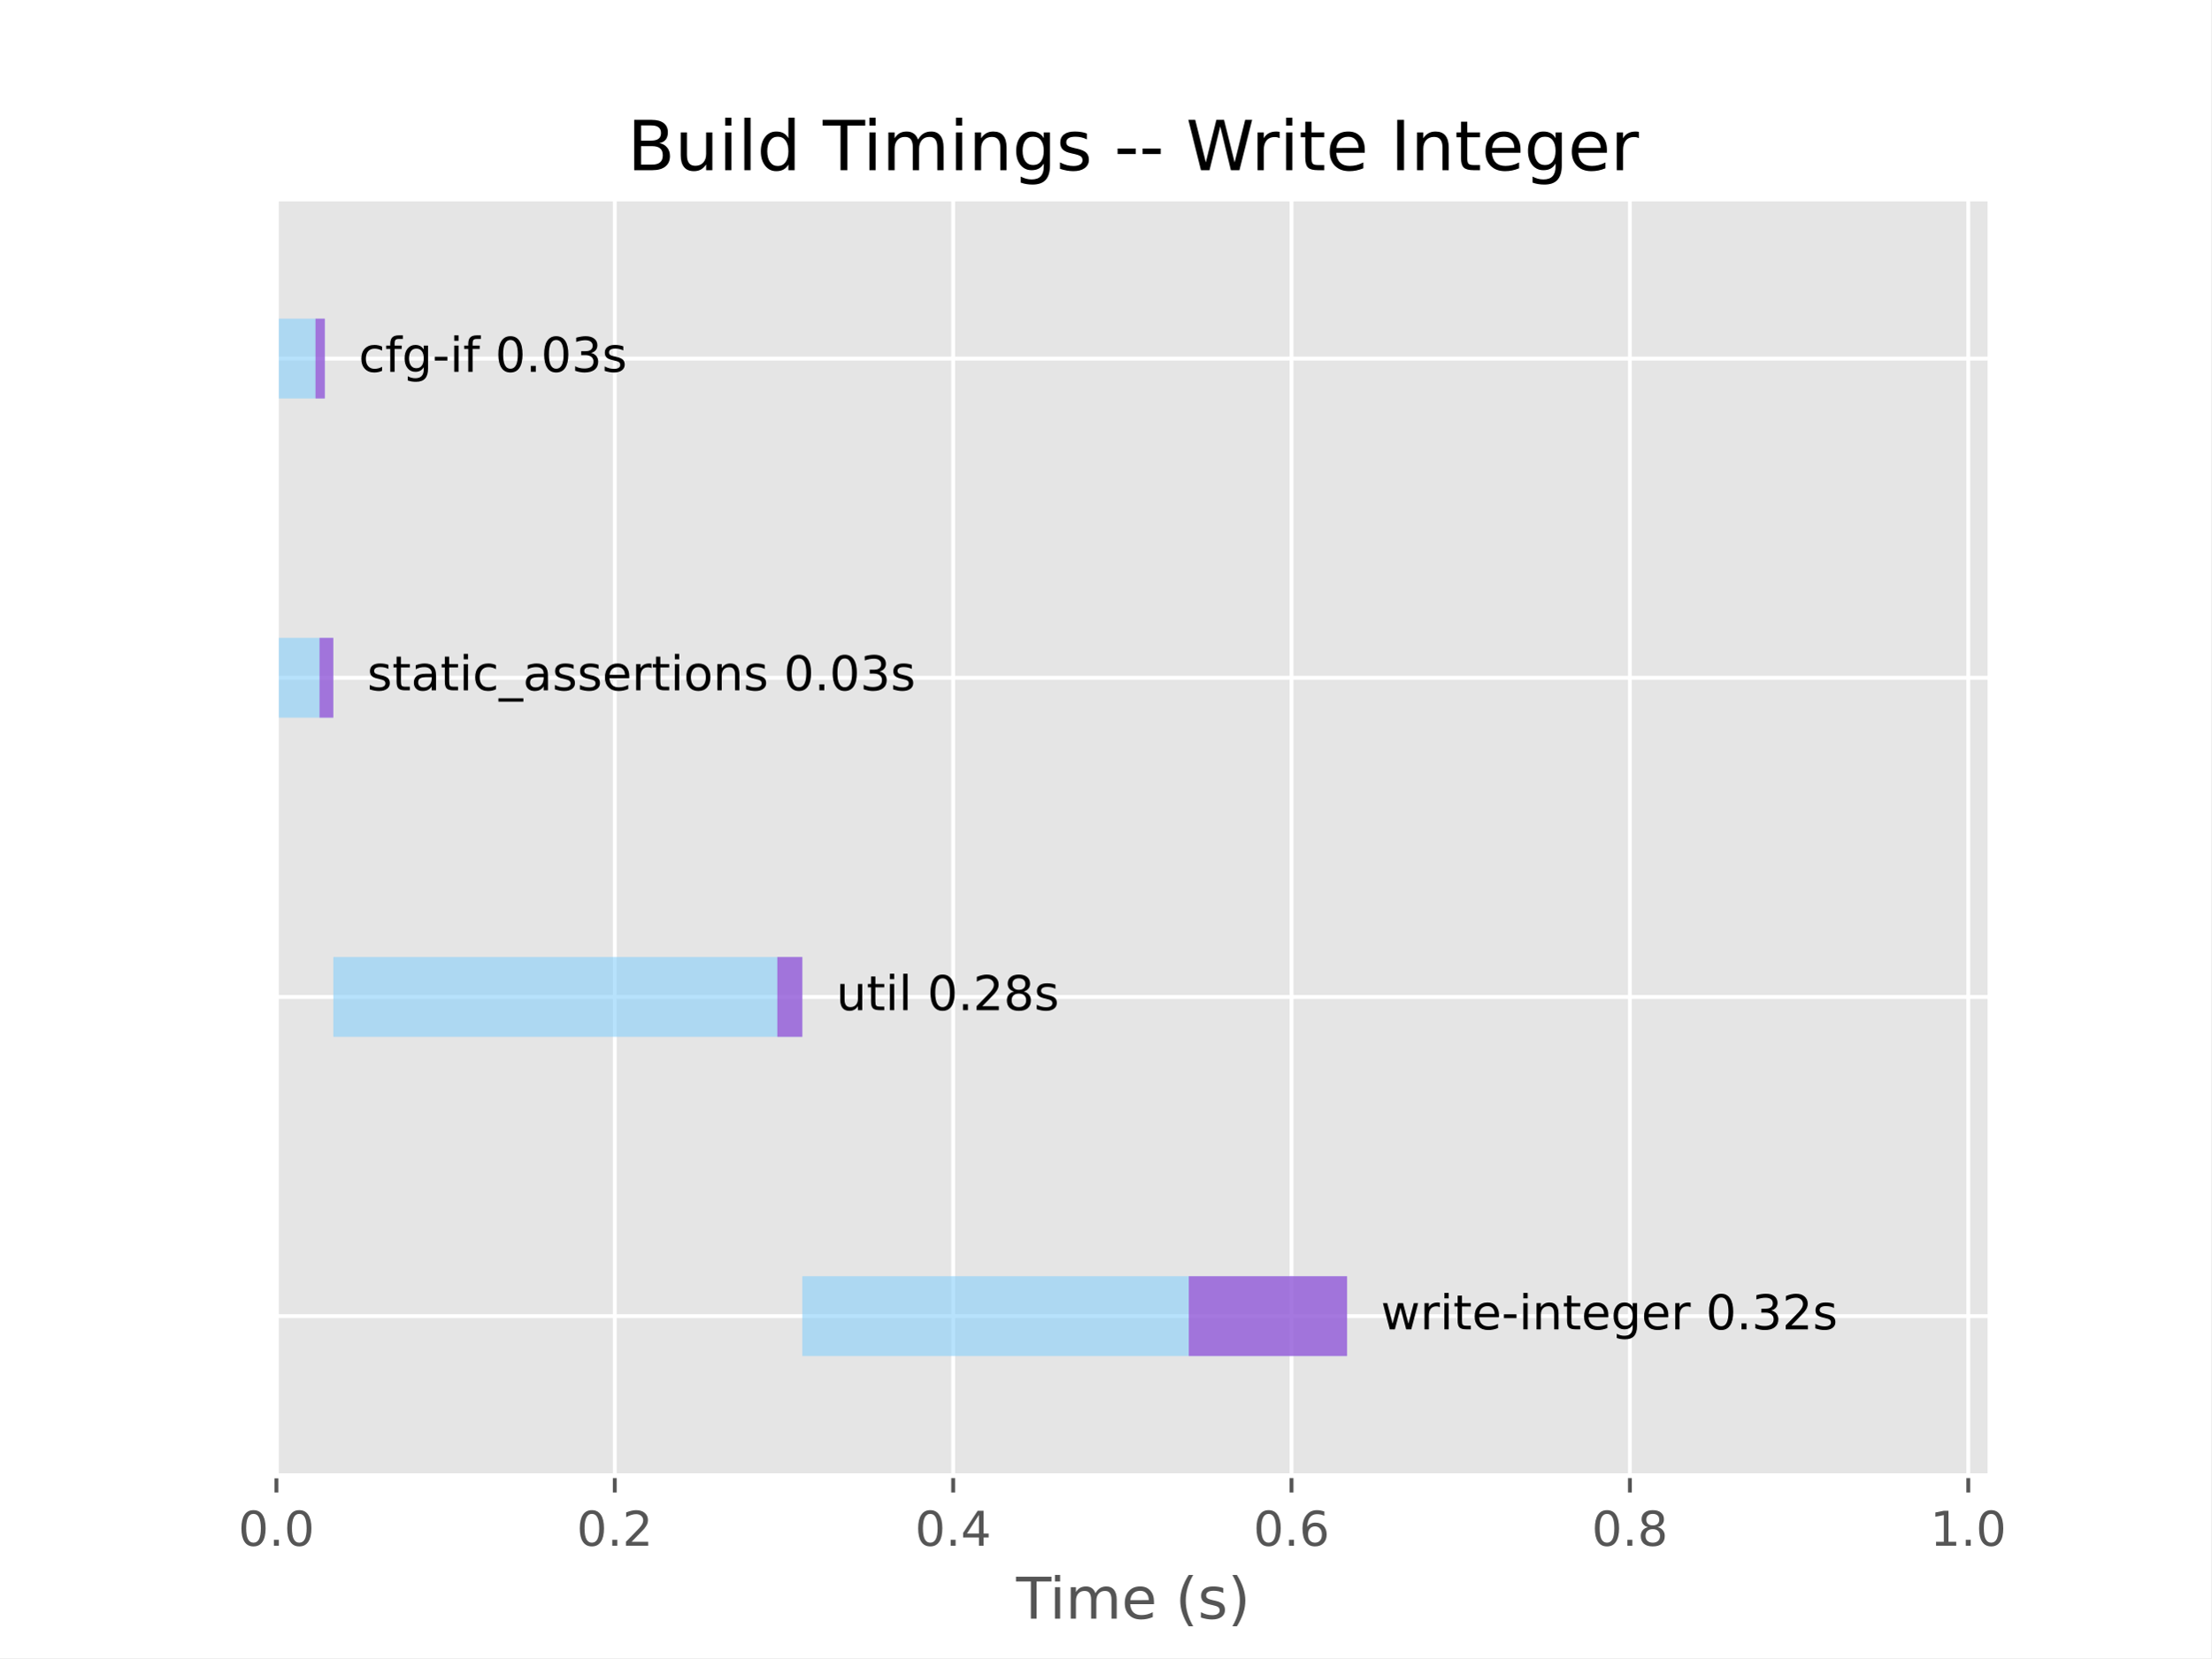
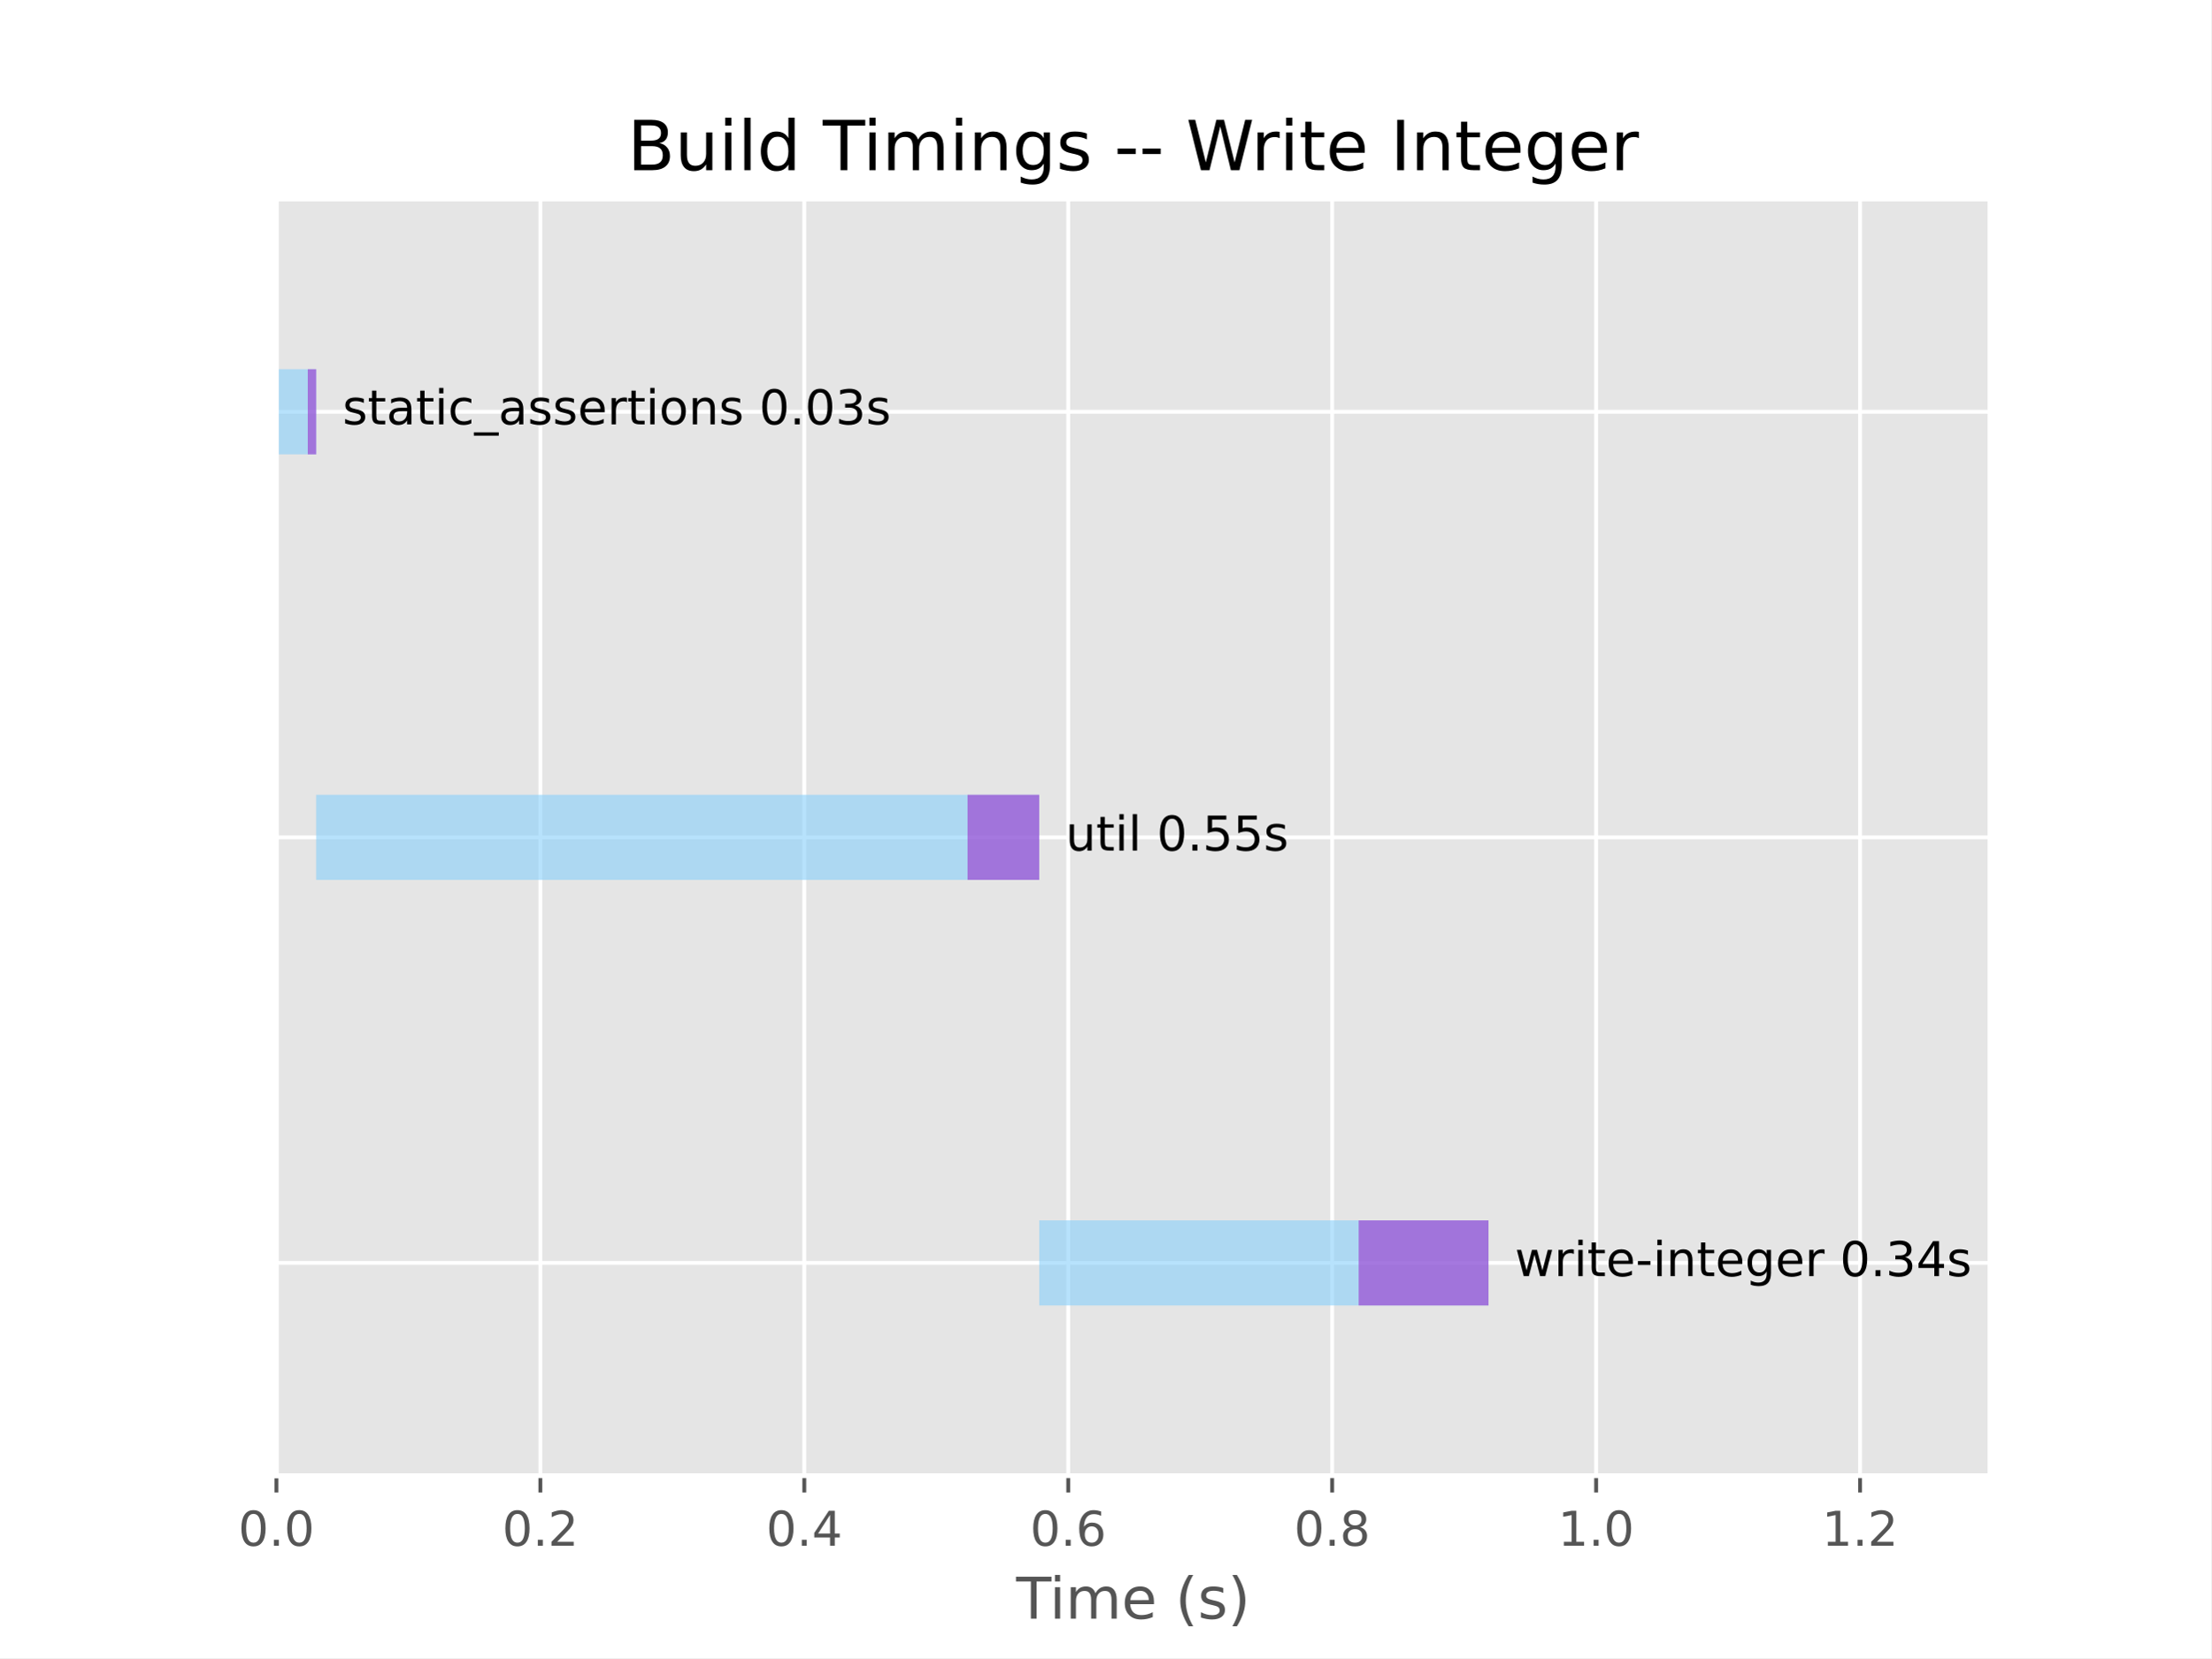
<svg xmlns="http://www.w3.org/2000/svg" xmlns:xlink="http://www.w3.org/1999/xlink" height="345.6pt" version="1.1" viewBox="0 0 460.8 345.6" width="460.8pt">
  <defs>
    <style type="text/css">*{stroke-linecap:butt;stroke-linejoin:round;}</style>
  </defs>
  <g id="figure_1">
    <g id="patch_1">
      <path d="M 0 345.6  L 460.8 345.6  L 460.8 0  L 0 0  z " style="fill:#ffffff;" />
    </g>
    <g id="axes_1">
      <g id="patch_2">
        <path d="M 57.6 307.584  L 414.72 307.584  L 414.72 41.472  L 57.6 41.472  z " style="fill:#e5e5e5;" />
      </g>
      <g id="matplotlib.axis_1">
        <g id="xtick_1">
          <g id="line2d_1">
-             <path clip-path="url(#p5f396fddad)" d="M 57.6 307.584  L 57.6 41.472  " style="fill:none;stroke:#ffffff;stroke-linecap:square;stroke-width:0.8;" />
+             <path clip-path="url(#pfa2092cc80)" d="M 57.6 307.584  L 57.6 41.472  " style="fill:none;stroke:#ffffff;stroke-linecap:square;stroke-width:0.8;" />
          </g>
          <g id="line2d_2">
            <defs>
-               <path d="M 0 0  L 0 3.5  " id="mef50d38c10" style="stroke:#555555;stroke-width:0.8;" />
+               <path d="M 0 0  L 0 3.5  " id="m9e18336c93" style="stroke:#555555;stroke-width:0.8;" />
            </defs>
            <g>
-               <use style="fill:#555555;stroke:#555555;stroke-width:0.8;" x="57.6" xlink:href="#mef50d38c10" y="307.584" />
+               <use style="fill:#555555;stroke:#555555;stroke-width:0.8;" x="57.6" xlink:href="#m9e18336c93" y="307.584" />
            </g>
          </g>
          <g id="text_1">
            <g style="fill:#555555;" transform="translate(49.64844 322.1824)scale(0.1 -0.1)">
              <defs>
                <path d="M 2034 4250  Q 1547 4250 1301 3770  Q 1056 3291 1056 2328  Q 1056 1369 1301 889  Q 1547 409 2034 409  Q 2525 409 2770 889  Q 3016 1369 3016 2328  Q 3016 3291 2770 3770  Q 2525 4250 2034 4250  z M 2034 4750  Q 2819 4750 3233 4129  Q 3647 3509 3647 2328  Q 3647 1150 3233 529  Q 2819 -91 2034 -91  Q 1250 -91 836 529  Q 422 1150 422 2328  Q 422 3509 836 4129  Q 1250 4750 2034 4750  z " id="DejaVuSans-30" transform="scale(0.015625)" />
                <path d="M 684 794  L 1344 794  L 1344 0  L 684 0  L 684 794  z " id="DejaVuSans-2e" transform="scale(0.015625)" />
              </defs>
              <use xlink:href="#DejaVuSans-30" />
              <use x="63.623" xlink:href="#DejaVuSans-2e" />
              <use x="95.41" xlink:href="#DejaVuSans-30" />
            </g>
          </g>
        </g>
        <g id="xtick_2">
          <g id="line2d_3">
-             <path clip-path="url(#p5f396fddad)" d="M 128.119 307.584  L 128.119 41.472  " style="fill:none;stroke:#ffffff;stroke-linecap:square;stroke-width:0.8;" />
+             <path clip-path="url(#pfa2092cc80)" d="M 112.608 307.584  L 112.608 41.472  " style="fill:none;stroke:#ffffff;stroke-linecap:square;stroke-width:0.8;" />
          </g>
          <g id="line2d_4">
            <g>
-               <use style="fill:#555555;stroke:#555555;stroke-width:0.8;" x="128.119" xlink:href="#mef50d38c10" y="307.584" />
+               <use style="fill:#555555;stroke:#555555;stroke-width:0.8;" x="112.608" xlink:href="#m9e18336c93" y="307.584" />
            </g>
          </g>
          <g id="text_2">
-             <g style="fill:#555555;" transform="translate(120.1676 322.1824)scale(0.1 -0.1)">
+             <g style="fill:#555555;" transform="translate(104.6559 322.1824)scale(0.1 -0.1)">
              <defs>
                <path d="M 1228 531  L 3431 531  L 3431 0  L 469 0  L 469 531  Q 828 903 1448 1529  Q 2069 2156 2228 2338  Q 2531 2678 2651 2914  Q 2772 3150 2772 3378  Q 2772 3750 2511 3984  Q 2250 4219 1831 4219  Q 1534 4219 1204 4116  Q 875 4013 500 3803  L 500 4441  Q 881 4594 1212 4672  Q 1544 4750 1819 4750  Q 2544 4750 2975 4387  Q 3406 4025 3406 3419  Q 3406 3131 3298 2873  Q 3191 2616 2906 2266  Q 2828 2175 2409 1742  Q 1991 1309 1228 531  z " id="DejaVuSans-32" transform="scale(0.015625)" />
              </defs>
              <use xlink:href="#DejaVuSans-30" />
              <use x="63.623" xlink:href="#DejaVuSans-2e" />
              <use x="95.41" xlink:href="#DejaVuSans-32" />
            </g>
          </g>
        </g>
        <g id="xtick_3">
          <g id="line2d_5">
-             <path clip-path="url(#p5f396fddad)" d="M 198.638 307.584  L 198.638 41.472  " style="fill:none;stroke:#ffffff;stroke-linecap:square;stroke-width:0.8;" />
+             <path clip-path="url(#pfa2092cc80)" d="M 167.615 307.584  L 167.615 41.472  " style="fill:none;stroke:#ffffff;stroke-linecap:square;stroke-width:0.8;" />
          </g>
          <g id="line2d_6">
            <g>
-               <use style="fill:#555555;stroke:#555555;stroke-width:0.8;" x="198.638" xlink:href="#mef50d38c10" y="307.584" />
+               <use style="fill:#555555;stroke:#555555;stroke-width:0.8;" x="167.615" xlink:href="#m9e18336c93" y="307.584" />
            </g>
          </g>
          <g id="text_3">
-             <g style="fill:#555555;" transform="translate(190.6868 322.1824)scale(0.1 -0.1)">
+             <g style="fill:#555555;" transform="translate(159.6634 322.1824)scale(0.1 -0.1)">
              <defs>
                <path d="M 2419 4116  L 825 1625  L 2419 1625  L 2419 4116  z M 2253 4666  L 3047 4666  L 3047 1625  L 3713 1625  L 3713 1100  L 3047 1100  L 3047 0  L 2419 0  L 2419 1100  L 313 1100  L 313 1709  L 2253 4666  z " id="DejaVuSans-34" transform="scale(0.015625)" />
              </defs>
              <use xlink:href="#DejaVuSans-30" />
              <use x="63.623" xlink:href="#DejaVuSans-2e" />
              <use x="95.41" xlink:href="#DejaVuSans-34" />
            </g>
          </g>
        </g>
        <g id="xtick_4">
          <g id="line2d_7">
-             <path clip-path="url(#p5f396fddad)" d="M 269.158 307.584  L 269.158 41.472  " style="fill:none;stroke:#ffffff;stroke-linecap:square;stroke-width:0.8;" />
+             <path clip-path="url(#pfa2092cc80)" d="M 222.622 307.584  L 222.622 41.472  " style="fill:none;stroke:#ffffff;stroke-linecap:square;stroke-width:0.8;" />
          </g>
          <g id="line2d_8">
            <g>
-               <use style="fill:#555555;stroke:#555555;stroke-width:0.8;" x="269.158" xlink:href="#mef50d38c10" y="307.584" />
+               <use style="fill:#555555;stroke:#555555;stroke-width:0.8;" x="222.622" xlink:href="#m9e18336c93" y="307.584" />
            </g>
          </g>
          <g id="text_4">
-             <g style="fill:#555555;" transform="translate(261.2059 322.1824)scale(0.1 -0.1)">
+             <g style="fill:#555555;" transform="translate(214.6709 322.1824)scale(0.1 -0.1)">
              <defs>
                <path d="M 2113 2584  Q 1688 2584 1439 2293  Q 1191 2003 1191 1497  Q 1191 994 1439 701  Q 1688 409 2113 409  Q 2538 409 2786 701  Q 3034 994 3034 1497  Q 3034 2003 2786 2293  Q 2538 2584 2113 2584  z M 3366 4563  L 3366 3988  Q 3128 4100 2886 4159  Q 2644 4219 2406 4219  Q 1781 4219 1451 3797  Q 1122 3375 1075 2522  Q 1259 2794 1537 2939  Q 1816 3084 2150 3084  Q 2853 3084 3261 2657  Q 3669 2231 3669 1497  Q 3669 778 3244 343  Q 2819 -91 2113 -91  Q 1303 -91 875 529  Q 447 1150 447 2328  Q 447 3434 972 4092  Q 1497 4750 2381 4750  Q 2619 4750 2861 4703  Q 3103 4656 3366 4563  z " id="DejaVuSans-36" transform="scale(0.015625)" />
              </defs>
              <use xlink:href="#DejaVuSans-30" />
              <use x="63.623" xlink:href="#DejaVuSans-2e" />
              <use x="95.41" xlink:href="#DejaVuSans-36" />
            </g>
          </g>
        </g>
        <g id="xtick_5">
          <g id="line2d_9">
-             <path clip-path="url(#p5f396fddad)" d="M 339.677 307.584  L 339.677 41.472  " style="fill:none;stroke:#ffffff;stroke-linecap:square;stroke-width:0.8;" />
+             <path clip-path="url(#pfa2092cc80)" d="M 277.63 307.584  L 277.63 41.472  " style="fill:none;stroke:#ffffff;stroke-linecap:square;stroke-width:0.8;" />
          </g>
          <g id="line2d_10">
            <g>
-               <use style="fill:#555555;stroke:#555555;stroke-width:0.8;" x="339.677" xlink:href="#mef50d38c10" y="307.584" />
+               <use style="fill:#555555;stroke:#555555;stroke-width:0.8;" x="277.63" xlink:href="#m9e18336c93" y="307.584" />
            </g>
          </g>
          <g id="text_5">
-             <g style="fill:#555555;" transform="translate(331.7251 322.1824)scale(0.1 -0.1)">
+             <g style="fill:#555555;" transform="translate(269.6784 322.1824)scale(0.1 -0.1)">
              <defs>
                <path d="M 2034 2216  Q 1584 2216 1326 1975  Q 1069 1734 1069 1313  Q 1069 891 1326 650  Q 1584 409 2034 409  Q 2484 409 2743 651  Q 3003 894 3003 1313  Q 3003 1734 2745 1975  Q 2488 2216 2034 2216  z M 1403 2484  Q 997 2584 770 2862  Q 544 3141 544 3541  Q 544 4100 942 4425  Q 1341 4750 2034 4750  Q 2731 4750 3128 4425  Q 3525 4100 3525 3541  Q 3525 3141 3298 2862  Q 3072 2584 2669 2484  Q 3125 2378 3379 2068  Q 3634 1759 3634 1313  Q 3634 634 3220 271  Q 2806 -91 2034 -91  Q 1263 -91 848 271  Q 434 634 434 1313  Q 434 1759 690 2068  Q 947 2378 1403 2484  z M 1172 3481  Q 1172 3119 1398 2916  Q 1625 2713 2034 2713  Q 2441 2713 2670 2916  Q 2900 3119 2900 3481  Q 2900 3844 2670 4047  Q 2441 4250 2034 4250  Q 1625 4250 1398 4047  Q 1172 3844 1172 3481  z " id="DejaVuSans-38" transform="scale(0.015625)" />
              </defs>
              <use xlink:href="#DejaVuSans-30" />
              <use x="63.623" xlink:href="#DejaVuSans-2e" />
              <use x="95.41" xlink:href="#DejaVuSans-38" />
            </g>
          </g>
        </g>
        <g id="xtick_6">
          <g id="line2d_11">
-             <path clip-path="url(#p5f396fddad)" d="M 410.196 307.584  L 410.196 41.472  " style="fill:none;stroke:#ffffff;stroke-linecap:square;stroke-width:0.8;" />
+             <path clip-path="url(#pfa2092cc80)" d="M 332.637 307.584  L 332.637 41.472  " style="fill:none;stroke:#ffffff;stroke-linecap:square;stroke-width:0.8;" />
          </g>
          <g id="line2d_12">
            <g>
-               <use style="fill:#555555;stroke:#555555;stroke-width:0.8;" x="410.196" xlink:href="#mef50d38c10" y="307.584" />
+               <use style="fill:#555555;stroke:#555555;stroke-width:0.8;" x="332.637" xlink:href="#m9e18336c93" y="307.584" />
            </g>
          </g>
          <g id="text_6">
-             <g style="fill:#555555;" transform="translate(402.2443 322.1824)scale(0.1 -0.1)">
+             <g style="fill:#555555;" transform="translate(324.6859 322.1824)scale(0.1 -0.1)">
              <defs>
                <path d="M 794 531  L 1825 531  L 1825 4091  L 703 3866  L 703 4441  L 1819 4666  L 2450 4666  L 2450 531  L 3481 531  L 3481 0  L 794 0  L 794 531  z " id="DejaVuSans-31" transform="scale(0.015625)" />
              </defs>
              <use xlink:href="#DejaVuSans-31" />
              <use x="63.623" xlink:href="#DejaVuSans-2e" />
              <use x="95.41" xlink:href="#DejaVuSans-30" />
            </g>
          </g>
        </g>
-         <g id="text_7">
+         <g id="xtick_7">
+           <g id="line2d_13">
+             <path clip-path="url(#pfa2092cc80)" d="M 387.645 307.584  L 387.645 41.472  " style="fill:none;stroke:#ffffff;stroke-linecap:square;stroke-width:0.8;" />
+           </g>
+           <g id="line2d_14">
+             <g>
+               <use style="fill:#555555;stroke:#555555;stroke-width:0.8;" x="387.645" xlink:href="#m9e18336c93" y="307.584" />
+             </g>
+           </g>
+           <g id="text_7">
+             <g style="fill:#555555;" transform="translate(379.6934 322.1824)scale(0.1 -0.1)">
+               <use xlink:href="#DejaVuSans-31" />
+               <use x="63.623" xlink:href="#DejaVuSans-2e" />
+               <use x="95.41" xlink:href="#DejaVuSans-32" />
+             </g>
+           </g>
+         </g>
+         <g id="text_8">
          <g style="fill:#555555;" transform="translate(211.7653 337.3802)scale(0.12 -0.12)">
            <defs>
              <path d="M -19 4666  L 3928 4666  L 3928 4134  L 2272 4134  L 2272 0  L 1638 0  L 1638 4134  L -19 4134  L -19 4666  z " id="DejaVuSans-54" transform="scale(0.015625)" />
              <path d="M 603 3500  L 1178 3500  L 1178 0  L 603 0  L 603 3500  z M 603 4863  L 1178 4863  L 1178 4134  L 603 4134  L 603 4863  z " id="DejaVuSans-69" transform="scale(0.015625)" />
              <path d="M 3328 2828  Q 3544 3216 3844 3400  Q 4144 3584 4550 3584  Q 5097 3584 5394 3201  Q 5691 2819 5691 2113  L 5691 0  L 5113 0  L 5113 2094  Q 5113 2597 4934 2840  Q 4756 3084 4391 3084  Q 3944 3084 3684 2787  Q 3425 2491 3425 1978  L 3425 0  L 2847 0  L 2847 2094  Q 2847 2600 2669 2842  Q 2491 3084 2119 3084  Q 1678 3084 1418 2786  Q 1159 2488 1159 1978  L 1159 0  L 581 0  L 581 3500  L 1159 3500  L 1159 2956  Q 1356 3278 1631 3431  Q 1906 3584 2284 3584  Q 2666 3584 2933 3390  Q 3200 3197 3328 2828  z " id="DejaVuSans-6d" transform="scale(0.015625)" />
              <path d="M 3597 1894  L 3597 1613  L 953 1613  Q 991 1019 1311 708  Q 1631 397 2203 397  Q 2534 397 2845 478  Q 3156 559 3463 722  L 3463 178  Q 3153 47 2828 -22  Q 2503 -91 2169 -91  Q 1331 -91 842 396  Q 353 884 353 1716  Q 353 2575 817 3079  Q 1281 3584 2069 3584  Q 2775 3584 3186 3129  Q 3597 2675 3597 1894  z M 3022 2063  Q 3016 2534 2758 2815  Q 2500 3097 2075 3097  Q 1594 3097 1305 2825  Q 1016 2553 972 2059  L 3022 2063  z " id="DejaVuSans-65" transform="scale(0.015625)" />
              <path id="DejaVuSans-20" transform="scale(0.015625)" />
              <path d="M 1984 4856  Q 1566 4138 1362 3434  Q 1159 2731 1159 2009  Q 1159 1288 1364 580  Q 1569 -128 1984 -844  L 1484 -844  Q 1016 -109 783 600  Q 550 1309 550 2009  Q 550 2706 781 3412  Q 1013 4119 1484 4856  L 1984 4856  z " id="DejaVuSans-28" transform="scale(0.015625)" />
              <path d="M 2834 3397  L 2834 2853  Q 2591 2978 2328 3040  Q 2066 3103 1784 3103  Q 1356 3103 1142 2972  Q 928 2841 928 2578  Q 928 2378 1081 2264  Q 1234 2150 1697 2047  L 1894 2003  Q 2506 1872 2764 1633  Q 3022 1394 3022 966  Q 3022 478 2636 193  Q 2250 -91 1575 -91  Q 1294 -91 989 -36  Q 684 19 347 128  L 347 722  Q 666 556 975 473  Q 1284 391 1588 391  Q 1994 391 2212 530  Q 2431 669 2431 922  Q 2431 1156 2273 1281  Q 2116 1406 1581 1522  L 1381 1569  Q 847 1681 609 1914  Q 372 2147 372 2553  Q 372 3047 722 3315  Q 1072 3584 1716 3584  Q 2034 3584 2315 3537  Q 2597 3491 2834 3397  z " id="DejaVuSans-73" transform="scale(0.015625)" />
              <path d="M 513 4856  L 1013 4856  Q 1481 4119 1714 3412  Q 1947 2706 1947 2009  Q 1947 1309 1714 600  Q 1481 -109 1013 -844  L 513 -844  Q 928 -128 1133 580  Q 1338 1288 1338 2009  Q 1338 2731 1133 3434  Q 928 4138 513 4856  z " id="DejaVuSans-29" transform="scale(0.015625)" />
            </defs>
            <use xlink:href="#DejaVuSans-54" />
            <use x="57.959" xlink:href="#DejaVuSans-69" />
            <use x="85.742" xlink:href="#DejaVuSans-6d" />
            <use x="183.154" xlink:href="#DejaVuSans-65" />
            <use x="244.678" xlink:href="#DejaVuSans-20" />
            <use x="276.465" xlink:href="#DejaVuSans-28" />
            <use x="315.479" xlink:href="#DejaVuSans-73" />
            <use x="367.578" xlink:href="#DejaVuSans-29" />
          </g>
        </g>
      </g>
      <g id="matplotlib.axis_2">
        <g id="ytick_1">
-           <g id="line2d_13">
-             <path clip-path="url(#p5f396fddad)" d="M 57.6 274.32  L 414.72 274.32  " style="fill:none;stroke:#ffffff;stroke-linecap:square;stroke-width:0.8;" />
-           </g>
-           <g id="line2d_14" />
+           <g id="line2d_15">
+             <path clip-path="url(#pfa2092cc80)" d="M 57.6 263.232  L 414.72 263.232  " style="fill:none;stroke:#ffffff;stroke-linecap:square;stroke-width:0.8;" />
+           </g>
+           <g id="line2d_16" />
        </g>
        <g id="ytick_2">
-           <g id="line2d_15">
-             <path clip-path="url(#p5f396fddad)" d="M 57.6 207.792  L 414.72 207.792  " style="fill:none;stroke:#ffffff;stroke-linecap:square;stroke-width:0.8;" />
-           </g>
-           <g id="line2d_16" />
+           <g id="line2d_17">
+             <path clip-path="url(#pfa2092cc80)" d="M 57.6 174.528  L 414.72 174.528  " style="fill:none;stroke:#ffffff;stroke-linecap:square;stroke-width:0.8;" />
+           </g>
+           <g id="line2d_18" />
        </g>
        <g id="ytick_3">
-           <g id="line2d_17">
-             <path clip-path="url(#p5f396fddad)" d="M 57.6 141.264  L 414.72 141.264  " style="fill:none;stroke:#ffffff;stroke-linecap:square;stroke-width:0.8;" />
-           </g>
-           <g id="line2d_18" />
-         </g>
-         <g id="ytick_4">
          <g id="line2d_19">
-             <path clip-path="url(#p5f396fddad)" d="M 57.6 74.736  L 414.72 74.736  " style="fill:none;stroke:#ffffff;stroke-linecap:square;stroke-width:0.8;" />
+             <path clip-path="url(#pfa2092cc80)" d="M 57.6 85.824  L 414.72 85.824  " style="fill:none;stroke:#ffffff;stroke-linecap:square;stroke-width:0.8;" />
          </g>
          <g id="line2d_20" />
        </g>
      </g>
      <g id="patch_3">
-         <path clip-path="url(#p5f396fddad)" d="M 57.6 83.052  L 67.693 83.052  L 67.693 66.42  L 57.6 66.42  z " style="fill:#87cefa;opacity:0.6;" />
+         <path clip-path="url(#pfa2092cc80)" d="M 57.6 94.694  L 65.887 94.694  L 65.887 76.954  L 57.6 76.954  z " style="fill:#87cefa;opacity:0.6;" />
      </g>
      <g id="patch_4">
-         <path clip-path="url(#p5f396fddad)" d="M 65.75 83.052  L 67.693 83.052  L 67.693 66.42  L 65.75 66.42  z " style="fill:#9932cc;opacity:0.6;" />
+         <path clip-path="url(#pfa2092cc80)" d="M 64.137 94.694  L 65.887 94.694  L 65.887 76.954  L 64.137 76.954  z " style="fill:#9932cc;opacity:0.6;" />
      </g>
      <g id="patch_5">
-         <path clip-path="url(#p5f396fddad)" d="M 57.6 149.58  L 69.461 149.58  L 69.461 132.948  L 57.6 132.948  z " style="fill:#87cefa;opacity:0.6;" />
+         <path clip-path="url(#pfa2092cc80)" d="M 65.887 183.398  L 216.581 183.398  L 216.581 165.658  L 65.887 165.658  z " style="fill:#87cefa;opacity:0.6;" />
      </g>
      <g id="patch_6">
-         <path clip-path="url(#p5f396fddad)" d="M 66.591 149.58  L 69.461 149.58  L 69.461 132.948  L 66.591 132.948  z " style="fill:#9932cc;opacity:0.6;" />
+         <path clip-path="url(#pfa2092cc80)" d="M 201.64 183.398  L 216.581 183.398  L 216.581 165.658  L 201.64 165.658  z " style="fill:#9932cc;opacity:0.6;" />
      </g>
      <g id="patch_7">
-         <path clip-path="url(#p5f396fddad)" d="M 69.461 216.108  L 167.208 216.108  L 167.208 199.476  L 69.461 199.476  z " style="fill:#87cefa;opacity:0.6;" />
+         <path clip-path="url(#pfa2092cc80)" d="M 216.581 272.102  L 310.206 272.102  L 310.206 254.362  L 216.581 254.362  z " style="fill:#87cefa;opacity:0.6;" />
      </g>
      <g id="patch_8">
-         <path clip-path="url(#p5f396fddad)" d="M 161.992 216.108  L 167.208 216.108  L 167.208 199.476  L 161.992 199.476  z " style="fill:#9932cc;opacity:0.6;" />
+         <path clip-path="url(#pfa2092cc80)" d="M 283.149 272.102  L 310.206 272.102  L 310.206 254.362  L 283.149 254.362  z " style="fill:#9932cc;opacity:0.6;" />
      </g>
      <g id="patch_9">
-         <path clip-path="url(#p5f396fddad)" d="M 167.208 282.636  L 280.734 282.636  L 280.734 266.004  L 167.208 266.004  z " style="fill:#87cefa;opacity:0.6;" />
+         <path d="M 57.6 307.584  L 57.6 41.472  " style="fill:none;stroke:#ffffff;stroke-linecap:square;stroke-linejoin:miter;" />
      </g>
      <g id="patch_10">
-         <path clip-path="url(#p5f396fddad)" d="M 247.744 282.636  L 280.734 282.636  L 280.734 266.004  L 247.744 266.004  z " style="fill:#9932cc;opacity:0.6;" />
+         <path d="M 414.72 307.584  L 414.72 41.472  " style="fill:none;stroke:#ffffff;stroke-linecap:square;stroke-linejoin:miter;" />
      </g>
      <g id="patch_11">
-         <path d="M 57.6 307.584  L 57.6 41.472  " style="fill:none;stroke:#ffffff;stroke-linecap:square;stroke-linejoin:miter;" />
+         <path d="M 57.6 307.584  L 414.72 307.584  " style="fill:none;stroke:#ffffff;stroke-linecap:square;stroke-linejoin:miter;" />
      </g>
      <g id="patch_12">
-         <path d="M 414.72 307.584  L 414.72 41.472  " style="fill:none;stroke:#ffffff;stroke-linecap:square;stroke-linejoin:miter;" />
-       </g>
-       <g id="patch_13">
-         <path d="M 57.6 307.584  L 414.72 307.584  " style="fill:none;stroke:#ffffff;stroke-linecap:square;stroke-linejoin:miter;" />
-       </g>
-       <g id="patch_14">
        <path d="M 57.6 41.472  L 414.72 41.472  " style="fill:none;stroke:#ffffff;stroke-linecap:square;stroke-linejoin:miter;" />
      </g>
-       <g id="text_8">
-         <g transform="translate(74.74483 77.49537)scale(0.1 -0.1)">
-           <defs>
-             <path d="M 3122 3366  L 3122 2828  Q 2878 2963 2633 3030  Q 2388 3097 2138 3097  Q 1578 3097 1268 2742  Q 959 2388 959 1747  Q 959 1106 1268 751  Q 1578 397 2138 397  Q 2388 397 2633 464  Q 2878 531 3122 666  L 3122 134  Q 2881 22 2623 -34  Q 2366 -91 2075 -91  Q 1284 -91 818 406  Q 353 903 353 1747  Q 353 2603 823 3093  Q 1294 3584 2113 3584  Q 2378 3584 2631 3529  Q 2884 3475 3122 3366  z " id="DejaVuSans-63" transform="scale(0.015625)" />
-             <path d="M 2375 4863  L 2375 4384  L 1825 4384  Q 1516 4384 1395 4259  Q 1275 4134 1275 3809  L 1275 3500  L 2222 3500  L 2222 3053  L 1275 3053  L 1275 0  L 697 0  L 697 3053  L 147 3053  L 147 3500  L 697 3500  L 697 3744  Q 697 4328 969 4595  Q 1241 4863 1831 4863  L 2375 4863  z " id="DejaVuSans-66" transform="scale(0.015625)" />
-             <path d="M 2906 1791  Q 2906 2416 2648 2759  Q 2391 3103 1925 3103  Q 1463 3103 1205 2759  Q 947 2416 947 1791  Q 947 1169 1205 825  Q 1463 481 1925 481  Q 2391 481 2648 825  Q 2906 1169 2906 1791  z M 3481 434  Q 3481 -459 3084 -895  Q 2688 -1331 1869 -1331  Q 1566 -1331 1297 -1286  Q 1028 -1241 775 -1147  L 775 -588  Q 1028 -725 1275 -790  Q 1522 -856 1778 -856  Q 2344 -856 2625 -561  Q 2906 -266 2906 331  L 2906 616  Q 2728 306 2450 153  Q 2172 0 1784 0  Q 1141 0 747 490  Q 353 981 353 1791  Q 353 2603 747 3093  Q 1141 3584 1784 3584  Q 2172 3584 2450 3431  Q 2728 3278 2906 2969  L 2906 3500  L 3481 3500  L 3481 434  z " id="DejaVuSans-67" transform="scale(0.015625)" />
-             <path d="M 313 2009  L 1997 2009  L 1997 1497  L 313 1497  L 313 2009  z " id="DejaVuSans-2d" transform="scale(0.015625)" />
-             <path d="M 2597 2516  Q 3050 2419 3304 2112  Q 3559 1806 3559 1356  Q 3559 666 3084 287  Q 2609 -91 1734 -91  Q 1441 -91 1130 -33  Q 819 25 488 141  L 488 750  Q 750 597 1062 519  Q 1375 441 1716 441  Q 2309 441 2620 675  Q 2931 909 2931 1356  Q 2931 1769 2642 2001  Q 2353 2234 1838 2234  L 1294 2234  L 1294 2753  L 1863 2753  Q 2328 2753 2575 2939  Q 2822 3125 2822 3475  Q 2822 3834 2567 4026  Q 2313 4219 1838 4219  Q 1578 4219 1281 4162  Q 984 4106 628 3988  L 628 4550  Q 988 4650 1302 4700  Q 1616 4750 1894 4750  Q 2613 4750 3031 4423  Q 3450 4097 3450 3541  Q 3450 3153 3228 2886  Q 3006 2619 2597 2516  z " id="DejaVuSans-33" transform="scale(0.015625)" />
-           </defs>
-           <use xlink:href="#DejaVuSans-63" />
-           <use x="54.98" xlink:href="#DejaVuSans-66" />
-           <use x="90.186" xlink:href="#DejaVuSans-67" />
-           <use x="153.662" xlink:href="#DejaVuSans-2d" />
-           <use x="189.746" xlink:href="#DejaVuSans-69" />
-           <use x="217.529" xlink:href="#DejaVuSans-66" />
-           <use x="252.734" xlink:href="#DejaVuSans-20" />
-           <use x="284.521" xlink:href="#DejaVuSans-30" />
-           <use x="348.145" xlink:href="#DejaVuSans-2e" />
-           <use x="379.932" xlink:href="#DejaVuSans-30" />
-           <use x="443.555" xlink:href="#DejaVuSans-33" />
-           <use x="507.178" xlink:href="#DejaVuSans-73" />
-         </g>
-       </g>
      <g id="text_9">
-         <g transform="translate(76.51333 143.8843)scale(0.1 -0.1)">
+         <g transform="translate(71.38802 88.44431)scale(0.1 -0.1)">
          <defs>
            <path d="M 1172 4494  L 1172 3500  L 2356 3500  L 2356 3053  L 1172 3053  L 1172 1153  Q 1172 725 1289 603  Q 1406 481 1766 481  L 2356 481  L 2356 0  L 1766 0  Q 1100 0 847 248  Q 594 497 594 1153  L 594 3053  L 172 3053  L 172 3500  L 594 3500  L 594 4494  L 1172 4494  z " id="DejaVuSans-74" transform="scale(0.015625)" />
            <path d="M 2194 1759  Q 1497 1759 1228 1600  Q 959 1441 959 1056  Q 959 750 1161 570  Q 1363 391 1709 391  Q 2188 391 2477 730  Q 2766 1069 2766 1631  L 2766 1759  L 2194 1759  z M 3341 1997  L 3341 0  L 2766 0  L 2766 531  Q 2569 213 2275 61  Q 1981 -91 1556 -91  Q 1019 -91 701 211  Q 384 513 384 1019  Q 384 1609 779 1909  Q 1175 2209 1959 2209  L 2766 2209  L 2766 2266  Q 2766 2663 2505 2880  Q 2244 3097 1772 3097  Q 1472 3097 1187 3025  Q 903 2953 641 2809  L 641 3341  Q 956 3463 1253 3523  Q 1550 3584 1831 3584  Q 2591 3584 2966 3190  Q 3341 2797 3341 1997  z " id="DejaVuSans-61" transform="scale(0.015625)" />
+             <path d="M 3122 3366  L 3122 2828  Q 2878 2963 2633 3030  Q 2388 3097 2138 3097  Q 1578 3097 1268 2742  Q 959 2388 959 1747  Q 959 1106 1268 751  Q 1578 397 2138 397  Q 2388 397 2633 464  Q 2878 531 3122 666  L 3122 134  Q 2881 22 2623 -34  Q 2366 -91 2075 -91  Q 1284 -91 818 406  Q 353 903 353 1747  Q 353 2603 823 3093  Q 1294 3584 2113 3584  Q 2378 3584 2631 3529  Q 2884 3475 3122 3366  z " id="DejaVuSans-63" transform="scale(0.015625)" />
            <path d="M 3263 -1063  L 3263 -1509  L -63 -1509  L -63 -1063  L 3263 -1063  z " id="DejaVuSans-5f" transform="scale(0.015625)" />
            <path d="M 2631 2963  Q 2534 3019 2420 3045  Q 2306 3072 2169 3072  Q 1681 3072 1420 2755  Q 1159 2438 1159 1844  L 1159 0  L 581 0  L 581 3500  L 1159 3500  L 1159 2956  Q 1341 3275 1631 3429  Q 1922 3584 2338 3584  Q 2397 3584 2469 3576  Q 2541 3569 2628 3553  L 2631 2963  z " id="DejaVuSans-72" transform="scale(0.015625)" />
            <path d="M 1959 3097  Q 1497 3097 1228 2736  Q 959 2375 959 1747  Q 959 1119 1226 758  Q 1494 397 1959 397  Q 2419 397 2687 759  Q 2956 1122 2956 1747  Q 2956 2369 2687 2733  Q 2419 3097 1959 3097  z M 1959 3584  Q 2709 3584 3137 3096  Q 3566 2609 3566 1747  Q 3566 888 3137 398  Q 2709 -91 1959 -91  Q 1206 -91 779 398  Q 353 888 353 1747  Q 353 2609 779 3096  Q 1206 3584 1959 3584  z " id="DejaVuSans-6f" transform="scale(0.015625)" />
            <path d="M 3513 2113  L 3513 0  L 2938 0  L 2938 2094  Q 2938 2591 2744 2837  Q 2550 3084 2163 3084  Q 1697 3084 1428 2787  Q 1159 2491 1159 1978  L 1159 0  L 581 0  L 581 3500  L 1159 3500  L 1159 2956  Q 1366 3272 1645 3428  Q 1925 3584 2291 3584  Q 2894 3584 3203 3211  Q 3513 2838 3513 2113  z " id="DejaVuSans-6e" transform="scale(0.015625)" />
+             <path d="M 2597 2516  Q 3050 2419 3304 2112  Q 3559 1806 3559 1356  Q 3559 666 3084 287  Q 2609 -91 1734 -91  Q 1441 -91 1130 -33  Q 819 25 488 141  L 488 750  Q 750 597 1062 519  Q 1375 441 1716 441  Q 2309 441 2620 675  Q 2931 909 2931 1356  Q 2931 1769 2642 2001  Q 2353 2234 1838 2234  L 1294 2234  L 1294 2753  L 1863 2753  Q 2328 2753 2575 2939  Q 2822 3125 2822 3475  Q 2822 3834 2567 4026  Q 2313 4219 1838 4219  Q 1578 4219 1281 4162  Q 984 4106 628 3988  L 628 4550  Q 988 4650 1302 4700  Q 1616 4750 1894 4750  Q 2613 4750 3031 4423  Q 3450 4097 3450 3541  Q 3450 3153 3228 2886  Q 3006 2619 2597 2516  z " id="DejaVuSans-33" transform="scale(0.015625)" />
          </defs>
          <use xlink:href="#DejaVuSans-73" />
          <use x="52.1" xlink:href="#DejaVuSans-74" />
          <use x="91.309" xlink:href="#DejaVuSans-61" />
          <use x="152.588" xlink:href="#DejaVuSans-74" />
          <use x="191.797" xlink:href="#DejaVuSans-69" />
          <use x="219.58" xlink:href="#DejaVuSans-63" />
          <use x="274.561" xlink:href="#DejaVuSans-5f" />
          <use x="324.561" xlink:href="#DejaVuSans-61" />
          <use x="385.84" xlink:href="#DejaVuSans-73" />
          <use x="437.939" xlink:href="#DejaVuSans-73" />
          <use x="490.039" xlink:href="#DejaVuSans-65" />
          <use x="551.562" xlink:href="#DejaVuSans-72" />
          <use x="592.676" xlink:href="#DejaVuSans-74" />
          <use x="631.885" xlink:href="#DejaVuSans-69" />
          <use x="659.668" xlink:href="#DejaVuSans-6f" />
          <use x="720.85" xlink:href="#DejaVuSans-6e" />
          <use x="784.229" xlink:href="#DejaVuSans-73" />
          <use x="836.328" xlink:href="#DejaVuSans-20" />
          <use x="868.115" xlink:href="#DejaVuSans-30" />
          <use x="931.738" xlink:href="#DejaVuSans-2e" />
          <use x="963.525" xlink:href="#DejaVuSans-30" />
          <use x="1027.148" xlink:href="#DejaVuSans-33" />
          <use x="1090.771" xlink:href="#DejaVuSans-73" />
        </g>
      </g>
      <g id="text_10">
-         <g transform="translate(174.2603 210.5514)scale(0.1 -0.1)">
+         <g transform="translate(222.0822 177.2874)scale(0.1 -0.1)">
          <defs>
            <path d="M 544 1381  L 544 3500  L 1119 3500  L 1119 1403  Q 1119 906 1312 657  Q 1506 409 1894 409  Q 2359 409 2629 706  Q 2900 1003 2900 1516  L 2900 3500  L 3475 3500  L 3475 0  L 2900 0  L 2900 538  Q 2691 219 2414 64  Q 2138 -91 1772 -91  Q 1169 -91 856 284  Q 544 659 544 1381  z M 1991 3584  L 1991 3584  z " id="DejaVuSans-75" transform="scale(0.015625)" />
            <path d="M 603 4863  L 1178 4863  L 1178 0  L 603 0  L 603 4863  z " id="DejaVuSans-6c" transform="scale(0.015625)" />
+             <path d="M 691 4666  L 3169 4666  L 3169 4134  L 1269 4134  L 1269 2991  Q 1406 3038 1543 3061  Q 1681 3084 1819 3084  Q 2600 3084 3056 2656  Q 3513 2228 3513 1497  Q 3513 744 3044 326  Q 2575 -91 1722 -91  Q 1428 -91 1123 -41  Q 819 9 494 109  L 494 744  Q 775 591 1075 516  Q 1375 441 1709 441  Q 2250 441 2565 725  Q 2881 1009 2881 1497  Q 2881 1984 2565 2268  Q 2250 2553 1709 2553  Q 1456 2553 1204 2497  Q 953 2441 691 2322  L 691 4666  z " id="DejaVuSans-35" transform="scale(0.015625)" />
          </defs>
          <use xlink:href="#DejaVuSans-75" />
          <use x="63.379" xlink:href="#DejaVuSans-74" />
          <use x="102.588" xlink:href="#DejaVuSans-69" />
          <use x="130.371" xlink:href="#DejaVuSans-6c" />
          <use x="158.154" xlink:href="#DejaVuSans-20" />
          <use x="189.941" xlink:href="#DejaVuSans-30" />
          <use x="253.564" xlink:href="#DejaVuSans-2e" />
-           <use x="285.352" xlink:href="#DejaVuSans-32" />
-           <use x="348.975" xlink:href="#DejaVuSans-38" />
+           <use x="285.352" xlink:href="#DejaVuSans-35" />
+           <use x="348.975" xlink:href="#DejaVuSans-35" />
          <use x="412.598" xlink:href="#DejaVuSans-73" />
        </g>
      </g>
      <g id="text_11">
-         <g transform="translate(287.7855 277.0794)scale(0.1 -0.1)">
+         <g transform="translate(315.7065 265.9914)scale(0.1 -0.1)">
          <defs>
            <path d="M 269 3500  L 844 3500  L 1563 769  L 2278 3500  L 2956 3500  L 3675 769  L 4391 3500  L 4966 3500  L 4050 0  L 3372 0  L 2619 2869  L 1863 0  L 1184 0  L 269 3500  z " id="DejaVuSans-77" transform="scale(0.015625)" />
+             <path d="M 313 2009  L 1997 2009  L 1997 1497  L 313 1497  L 313 2009  z " id="DejaVuSans-2d" transform="scale(0.015625)" />
+             <path d="M 2906 1791  Q 2906 2416 2648 2759  Q 2391 3103 1925 3103  Q 1463 3103 1205 2759  Q 947 2416 947 1791  Q 947 1169 1205 825  Q 1463 481 1925 481  Q 2391 481 2648 825  Q 2906 1169 2906 1791  z M 3481 434  Q 3481 -459 3084 -895  Q 2688 -1331 1869 -1331  Q 1566 -1331 1297 -1286  Q 1028 -1241 775 -1147  L 775 -588  Q 1028 -725 1275 -790  Q 1522 -856 1778 -856  Q 2344 -856 2625 -561  Q 2906 -266 2906 331  L 2906 616  Q 2728 306 2450 153  Q 2172 0 1784 0  Q 1141 0 747 490  Q 353 981 353 1791  Q 353 2603 747 3093  Q 1141 3584 1784 3584  Q 2172 3584 2450 3431  Q 2728 3278 2906 2969  L 2906 3500  L 3481 3500  L 3481 434  z " id="DejaVuSans-67" transform="scale(0.015625)" />
          </defs>
          <use xlink:href="#DejaVuSans-77" />
          <use x="81.787" xlink:href="#DejaVuSans-72" />
          <use x="122.9" xlink:href="#DejaVuSans-69" />
          <use x="150.684" xlink:href="#DejaVuSans-74" />
          <use x="189.893" xlink:href="#DejaVuSans-65" />
          <use x="251.416" xlink:href="#DejaVuSans-2d" />
          <use x="287.5" xlink:href="#DejaVuSans-69" />
          <use x="315.283" xlink:href="#DejaVuSans-6e" />
          <use x="378.662" xlink:href="#DejaVuSans-74" />
          <use x="417.871" xlink:href="#DejaVuSans-65" />
          <use x="479.395" xlink:href="#DejaVuSans-67" />
          <use x="542.871" xlink:href="#DejaVuSans-65" />
          <use x="604.395" xlink:href="#DejaVuSans-72" />
          <use x="645.508" xlink:href="#DejaVuSans-20" />
          <use x="677.295" xlink:href="#DejaVuSans-30" />
          <use x="740.918" xlink:href="#DejaVuSans-2e" />
          <use x="772.705" xlink:href="#DejaVuSans-33" />
-           <use x="836.328" xlink:href="#DejaVuSans-32" />
+           <use x="836.328" xlink:href="#DejaVuSans-34" />
          <use x="899.951" xlink:href="#DejaVuSans-73" />
        </g>
      </g>
      <g id="text_12">
        <g transform="translate(130.7576 35.472)scale(0.144 -0.144)">
          <defs>
            <path d="M 1259 2228  L 1259 519  L 2272 519  Q 2781 519 3026 730  Q 3272 941 3272 1375  Q 3272 1813 3026 2020  Q 2781 2228 2272 2228  L 1259 2228  z M 1259 4147  L 1259 2741  L 2194 2741  Q 2656 2741 2882 2914  Q 3109 3088 3109 3444  Q 3109 3797 2882 3972  Q 2656 4147 2194 4147  L 1259 4147  z M 628 4666  L 2241 4666  Q 2963 4666 3353 4366  Q 3744 4066 3744 3513  Q 3744 3084 3544 2831  Q 3344 2578 2956 2516  Q 3422 2416 3680 2098  Q 3938 1781 3938 1306  Q 3938 681 3513 340  Q 3088 0 2303 0  L 628 0  L 628 4666  z " id="DejaVuSans-42" transform="scale(0.015625)" />
            <path d="M 2906 2969  L 2906 4863  L 3481 4863  L 3481 0  L 2906 0  L 2906 525  Q 2725 213 2448 61  Q 2172 -91 1784 -91  Q 1150 -91 751 415  Q 353 922 353 1747  Q 353 2572 751 3078  Q 1150 3584 1784 3584  Q 2172 3584 2448 3432  Q 2725 3281 2906 2969  z M 947 1747  Q 947 1113 1208 752  Q 1469 391 1925 391  Q 2381 391 2643 752  Q 2906 1113 2906 1747  Q 2906 2381 2643 2742  Q 2381 3103 1925 3103  Q 1469 3103 1208 2742  Q 947 2381 947 1747  z " id="DejaVuSans-64" transform="scale(0.015625)" />
            <path d="M 213 4666  L 850 4666  L 1831 722  L 2809 4666  L 3519 4666  L 4500 722  L 5478 4666  L 6119 4666  L 4947 0  L 4153 0  L 3169 4050  L 2175 0  L 1381 0  L 213 4666  z " id="DejaVuSans-57" transform="scale(0.015625)" />
            <path d="M 628 4666  L 1259 4666  L 1259 0  L 628 0  L 628 4666  z " id="DejaVuSans-49" transform="scale(0.015625)" />
          </defs>
          <use xlink:href="#DejaVuSans-42" />
          <use x="68.604" xlink:href="#DejaVuSans-75" />
          <use x="131.982" xlink:href="#DejaVuSans-69" />
          <use x="159.766" xlink:href="#DejaVuSans-6c" />
          <use x="187.549" xlink:href="#DejaVuSans-64" />
          <use x="251.025" xlink:href="#DejaVuSans-20" />
          <use x="282.812" xlink:href="#DejaVuSans-54" />
          <use x="340.771" xlink:href="#DejaVuSans-69" />
          <use x="368.555" xlink:href="#DejaVuSans-6d" />
          <use x="465.967" xlink:href="#DejaVuSans-69" />
          <use x="493.75" xlink:href="#DejaVuSans-6e" />
          <use x="557.129" xlink:href="#DejaVuSans-67" />
          <use x="620.605" xlink:href="#DejaVuSans-73" />
          <use x="672.705" xlink:href="#DejaVuSans-20" />
          <use x="704.492" xlink:href="#DejaVuSans-2d" />
          <use x="740.576" xlink:href="#DejaVuSans-2d" />
          <use x="776.66" xlink:href="#DejaVuSans-20" />
          <use x="808.447" xlink:href="#DejaVuSans-57" />
          <use x="902.824" xlink:href="#DejaVuSans-72" />
          <use x="943.938" xlink:href="#DejaVuSans-69" />
          <use x="971.721" xlink:href="#DejaVuSans-74" />
          <use x="1010.93" xlink:href="#DejaVuSans-65" />
          <use x="1072.453" xlink:href="#DejaVuSans-20" />
          <use x="1104.24" xlink:href="#DejaVuSans-49" />
          <use x="1133.732" xlink:href="#DejaVuSans-6e" />
          <use x="1197.111" xlink:href="#DejaVuSans-74" />
          <use x="1236.32" xlink:href="#DejaVuSans-65" />
          <use x="1297.844" xlink:href="#DejaVuSans-67" />
          <use x="1361.32" xlink:href="#DejaVuSans-65" />
          <use x="1422.844" xlink:href="#DejaVuSans-72" />
        </g>
      </g>
    </g>
  </g>
  <defs>
-     <clipPath id="p5f396fddad">
+     <clipPath id="pfa2092cc80">
      <rect height="266.112" width="357.12" x="57.6" y="41.472" />
    </clipPath>
  </defs>
</svg>
